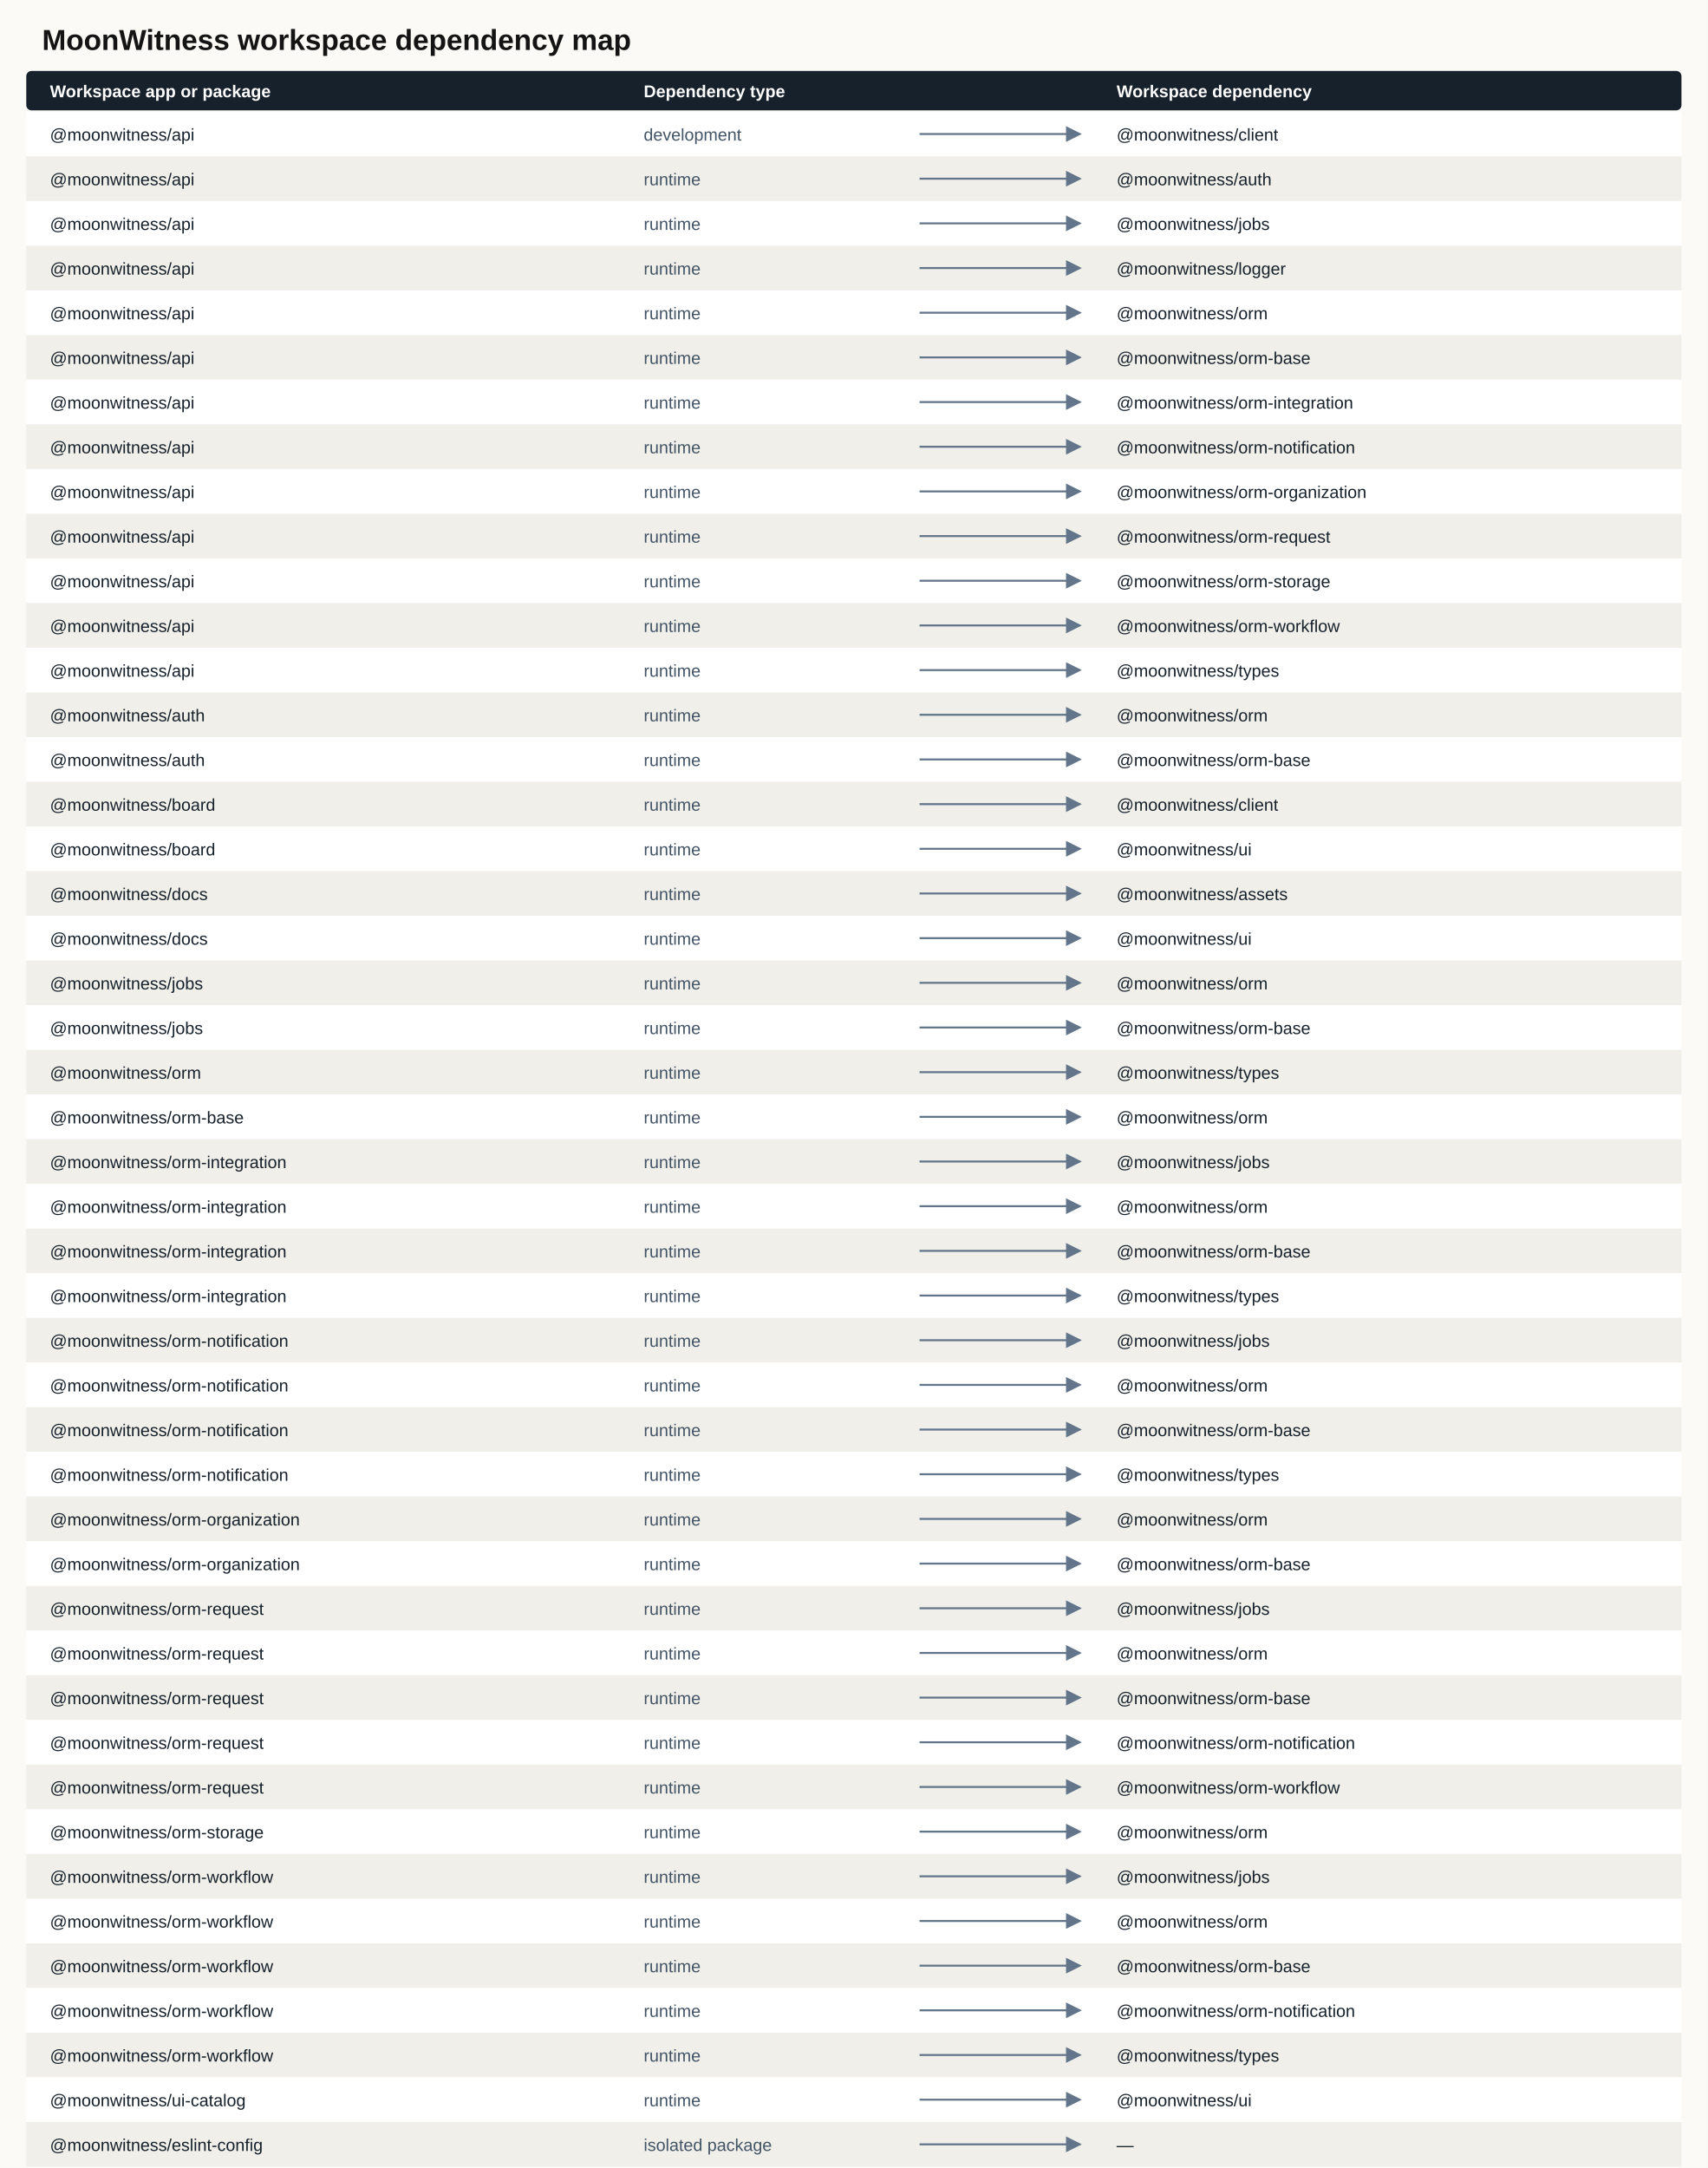
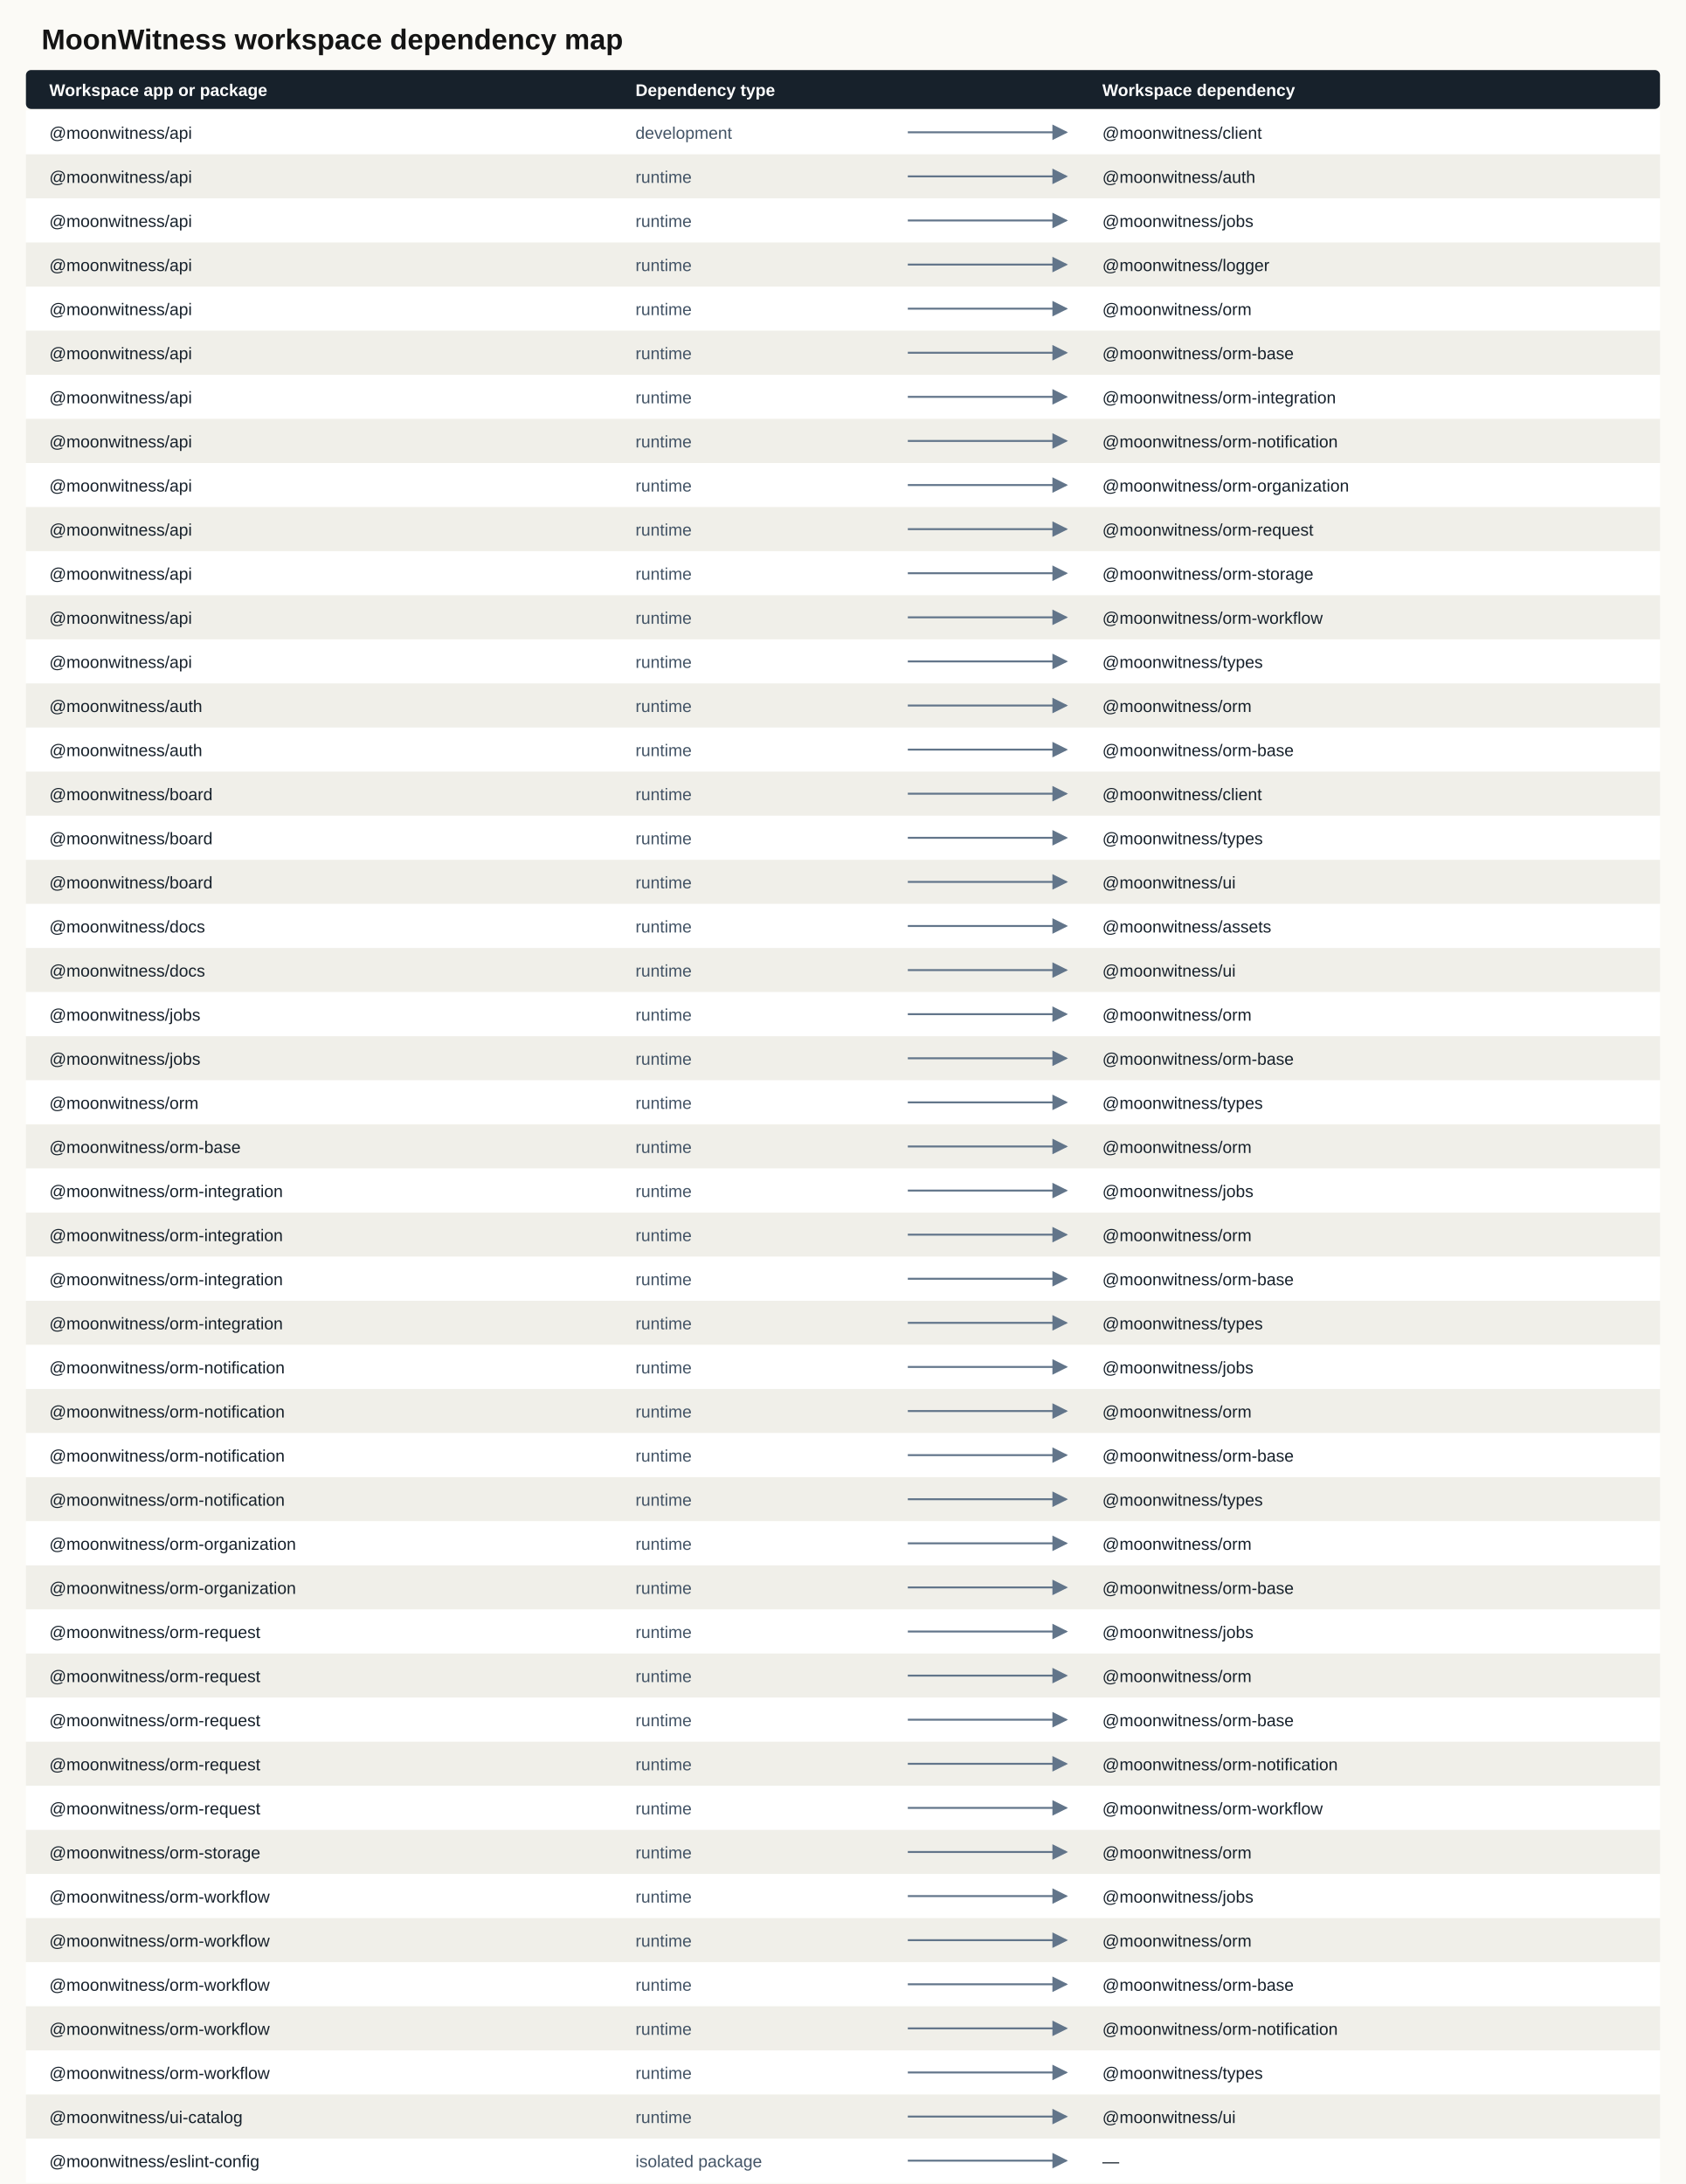
- <svg xmlns="http://www.w3.org/2000/svg" viewBox="0 0 1300 1650" role="img" aria-labelledby="diagram-title diagram-description">
+ <svg xmlns="http://www.w3.org/2000/svg" viewBox="0 0 1300 1684" role="img" aria-labelledby="diagram-title diagram-description">
  <rect width="100%" height="100%" fill="#fbfaf6" />
  <text x="32" y="38" fill="#141414" font-family="Arial,sans-serif" font-size="22" font-weight="700">MoonWitness workspace dependency map</text>
  <defs>
    <marker id="arrow" markerWidth="8" markerHeight="8" refX="7" refY="4" orient="auto">
      <path d="M 0 0 L 8 4 L 0 8 z" fill="#62758a" />
    </marker>
  </defs>
  <rect x="20" y="54" width="1260" height="30" rx="4" fill="#17212b" />
  <text x="38" y="74" fill="#ffffff" font-family="Arial,sans-serif" font-size="13" font-weight="700">Workspace app or package</text>
  <text x="490" y="74" fill="#ffffff" font-family="Arial,sans-serif" font-size="13" font-weight="700">Dependency type</text>
  <text x="850" y="74" fill="#ffffff" font-family="Arial,sans-serif" font-size="13" font-weight="700">Workspace dependency</text>
  <g>
    <rect x="20" y="85" width="1260" height="34" fill="#ffffff" />
    <text x="38" y="107" fill="#17212b" font-family="Arial,sans-serif" font-size="13">@moonwitness/api</text>
    <text x="490" y="107" fill="#435466" font-family="Arial,sans-serif" font-size="13">development</text>
    <path d="M 700 102 H 822" fill="none" stroke="#62758a" stroke-width="1.5" marker-end="url(#arrow)" />
    <text x="850" y="107" fill="#17212b" font-family="Arial,sans-serif" font-size="13">@moonwitness/client</text>
  </g>
  <g>
    <rect x="20" y="119" width="1260" height="34" fill="#f0efe9" />
    <text x="38" y="141" fill="#17212b" font-family="Arial,sans-serif" font-size="13">@moonwitness/api</text>
    <text x="490" y="141" fill="#435466" font-family="Arial,sans-serif" font-size="13">runtime</text>
    <path d="M 700 136 H 822" fill="none" stroke="#62758a" stroke-width="1.5" marker-end="url(#arrow)" />
    <text x="850" y="141" fill="#17212b" font-family="Arial,sans-serif" font-size="13">@moonwitness/auth</text>
  </g>
  <g>
    <rect x="20" y="153" width="1260" height="34" fill="#ffffff" />
    <text x="38" y="175" fill="#17212b" font-family="Arial,sans-serif" font-size="13">@moonwitness/api</text>
    <text x="490" y="175" fill="#435466" font-family="Arial,sans-serif" font-size="13">runtime</text>
    <path d="M 700 170 H 822" fill="none" stroke="#62758a" stroke-width="1.5" marker-end="url(#arrow)" />
    <text x="850" y="175" fill="#17212b" font-family="Arial,sans-serif" font-size="13">@moonwitness/jobs</text>
  </g>
  <g>
    <rect x="20" y="187" width="1260" height="34" fill="#f0efe9" />
    <text x="38" y="209" fill="#17212b" font-family="Arial,sans-serif" font-size="13">@moonwitness/api</text>
    <text x="490" y="209" fill="#435466" font-family="Arial,sans-serif" font-size="13">runtime</text>
    <path d="M 700 204 H 822" fill="none" stroke="#62758a" stroke-width="1.5" marker-end="url(#arrow)" />
    <text x="850" y="209" fill="#17212b" font-family="Arial,sans-serif" font-size="13">@moonwitness/logger</text>
  </g>
  <g>
    <rect x="20" y="221" width="1260" height="34" fill="#ffffff" />
    <text x="38" y="243" fill="#17212b" font-family="Arial,sans-serif" font-size="13">@moonwitness/api</text>
    <text x="490" y="243" fill="#435466" font-family="Arial,sans-serif" font-size="13">runtime</text>
    <path d="M 700 238 H 822" fill="none" stroke="#62758a" stroke-width="1.5" marker-end="url(#arrow)" />
    <text x="850" y="243" fill="#17212b" font-family="Arial,sans-serif" font-size="13">@moonwitness/orm</text>
  </g>
  <g>
    <rect x="20" y="255" width="1260" height="34" fill="#f0efe9" />
    <text x="38" y="277" fill="#17212b" font-family="Arial,sans-serif" font-size="13">@moonwitness/api</text>
    <text x="490" y="277" fill="#435466" font-family="Arial,sans-serif" font-size="13">runtime</text>
    <path d="M 700 272 H 822" fill="none" stroke="#62758a" stroke-width="1.5" marker-end="url(#arrow)" />
    <text x="850" y="277" fill="#17212b" font-family="Arial,sans-serif" font-size="13">@moonwitness/orm-base</text>
  </g>
  <g>
    <rect x="20" y="289" width="1260" height="34" fill="#ffffff" />
    <text x="38" y="311" fill="#17212b" font-family="Arial,sans-serif" font-size="13">@moonwitness/api</text>
    <text x="490" y="311" fill="#435466" font-family="Arial,sans-serif" font-size="13">runtime</text>
    <path d="M 700 306 H 822" fill="none" stroke="#62758a" stroke-width="1.5" marker-end="url(#arrow)" />
    <text x="850" y="311" fill="#17212b" font-family="Arial,sans-serif" font-size="13">@moonwitness/orm-integration</text>
  </g>
  <g>
    <rect x="20" y="323" width="1260" height="34" fill="#f0efe9" />
    <text x="38" y="345" fill="#17212b" font-family="Arial,sans-serif" font-size="13">@moonwitness/api</text>
    <text x="490" y="345" fill="#435466" font-family="Arial,sans-serif" font-size="13">runtime</text>
    <path d="M 700 340 H 822" fill="none" stroke="#62758a" stroke-width="1.5" marker-end="url(#arrow)" />
    <text x="850" y="345" fill="#17212b" font-family="Arial,sans-serif" font-size="13">@moonwitness/orm-notification</text>
  </g>
  <g>
    <rect x="20" y="357" width="1260" height="34" fill="#ffffff" />
    <text x="38" y="379" fill="#17212b" font-family="Arial,sans-serif" font-size="13">@moonwitness/api</text>
    <text x="490" y="379" fill="#435466" font-family="Arial,sans-serif" font-size="13">runtime</text>
    <path d="M 700 374 H 822" fill="none" stroke="#62758a" stroke-width="1.5" marker-end="url(#arrow)" />
    <text x="850" y="379" fill="#17212b" font-family="Arial,sans-serif" font-size="13">@moonwitness/orm-organization</text>
  </g>
  <g>
    <rect x="20" y="391" width="1260" height="34" fill="#f0efe9" />
    <text x="38" y="413" fill="#17212b" font-family="Arial,sans-serif" font-size="13">@moonwitness/api</text>
    <text x="490" y="413" fill="#435466" font-family="Arial,sans-serif" font-size="13">runtime</text>
    <path d="M 700 408 H 822" fill="none" stroke="#62758a" stroke-width="1.5" marker-end="url(#arrow)" />
    <text x="850" y="413" fill="#17212b" font-family="Arial,sans-serif" font-size="13">@moonwitness/orm-request</text>
  </g>
  <g>
    <rect x="20" y="425" width="1260" height="34" fill="#ffffff" />
    <text x="38" y="447" fill="#17212b" font-family="Arial,sans-serif" font-size="13">@moonwitness/api</text>
    <text x="490" y="447" fill="#435466" font-family="Arial,sans-serif" font-size="13">runtime</text>
    <path d="M 700 442 H 822" fill="none" stroke="#62758a" stroke-width="1.5" marker-end="url(#arrow)" />
    <text x="850" y="447" fill="#17212b" font-family="Arial,sans-serif" font-size="13">@moonwitness/orm-storage</text>
  </g>
  <g>
    <rect x="20" y="459" width="1260" height="34" fill="#f0efe9" />
    <text x="38" y="481" fill="#17212b" font-family="Arial,sans-serif" font-size="13">@moonwitness/api</text>
    <text x="490" y="481" fill="#435466" font-family="Arial,sans-serif" font-size="13">runtime</text>
    <path d="M 700 476 H 822" fill="none" stroke="#62758a" stroke-width="1.5" marker-end="url(#arrow)" />
    <text x="850" y="481" fill="#17212b" font-family="Arial,sans-serif" font-size="13">@moonwitness/orm-workflow</text>
  </g>
  <g>
    <rect x="20" y="493" width="1260" height="34" fill="#ffffff" />
    <text x="38" y="515" fill="#17212b" font-family="Arial,sans-serif" font-size="13">@moonwitness/api</text>
    <text x="490" y="515" fill="#435466" font-family="Arial,sans-serif" font-size="13">runtime</text>
    <path d="M 700 510 H 822" fill="none" stroke="#62758a" stroke-width="1.5" marker-end="url(#arrow)" />
    <text x="850" y="515" fill="#17212b" font-family="Arial,sans-serif" font-size="13">@moonwitness/types</text>
  </g>
  <g>
    <rect x="20" y="527" width="1260" height="34" fill="#f0efe9" />
    <text x="38" y="549" fill="#17212b" font-family="Arial,sans-serif" font-size="13">@moonwitness/auth</text>
    <text x="490" y="549" fill="#435466" font-family="Arial,sans-serif" font-size="13">runtime</text>
    <path d="M 700 544 H 822" fill="none" stroke="#62758a" stroke-width="1.5" marker-end="url(#arrow)" />
    <text x="850" y="549" fill="#17212b" font-family="Arial,sans-serif" font-size="13">@moonwitness/orm</text>
  </g>
  <g>
    <rect x="20" y="561" width="1260" height="34" fill="#ffffff" />
    <text x="38" y="583" fill="#17212b" font-family="Arial,sans-serif" font-size="13">@moonwitness/auth</text>
    <text x="490" y="583" fill="#435466" font-family="Arial,sans-serif" font-size="13">runtime</text>
    <path d="M 700 578 H 822" fill="none" stroke="#62758a" stroke-width="1.5" marker-end="url(#arrow)" />
    <text x="850" y="583" fill="#17212b" font-family="Arial,sans-serif" font-size="13">@moonwitness/orm-base</text>
  </g>
  <g>
    <rect x="20" y="595" width="1260" height="34" fill="#f0efe9" />
    <text x="38" y="617" fill="#17212b" font-family="Arial,sans-serif" font-size="13">@moonwitness/board</text>
    <text x="490" y="617" fill="#435466" font-family="Arial,sans-serif" font-size="13">runtime</text>
    <path d="M 700 612 H 822" fill="none" stroke="#62758a" stroke-width="1.5" marker-end="url(#arrow)" />
    <text x="850" y="617" fill="#17212b" font-family="Arial,sans-serif" font-size="13">@moonwitness/client</text>
  </g>
  <g>
    <rect x="20" y="629" width="1260" height="34" fill="#ffffff" />
    <text x="38" y="651" fill="#17212b" font-family="Arial,sans-serif" font-size="13">@moonwitness/board</text>
    <text x="490" y="651" fill="#435466" font-family="Arial,sans-serif" font-size="13">runtime</text>
    <path d="M 700 646 H 822" fill="none" stroke="#62758a" stroke-width="1.5" marker-end="url(#arrow)" />
-     <text x="850" y="651" fill="#17212b" font-family="Arial,sans-serif" font-size="13">@moonwitness/ui</text>
+     <text x="850" y="651" fill="#17212b" font-family="Arial,sans-serif" font-size="13">@moonwitness/types</text>
  </g>
  <g>
    <rect x="20" y="663" width="1260" height="34" fill="#f0efe9" />
-     <text x="38" y="685" fill="#17212b" font-family="Arial,sans-serif" font-size="13">@moonwitness/docs</text>
+     <text x="38" y="685" fill="#17212b" font-family="Arial,sans-serif" font-size="13">@moonwitness/board</text>
    <text x="490" y="685" fill="#435466" font-family="Arial,sans-serif" font-size="13">runtime</text>
    <path d="M 700 680 H 822" fill="none" stroke="#62758a" stroke-width="1.5" marker-end="url(#arrow)" />
-     <text x="850" y="685" fill="#17212b" font-family="Arial,sans-serif" font-size="13">@moonwitness/assets</text>
+     <text x="850" y="685" fill="#17212b" font-family="Arial,sans-serif" font-size="13">@moonwitness/ui</text>
  </g>
  <g>
    <rect x="20" y="697" width="1260" height="34" fill="#ffffff" />
    <text x="38" y="719" fill="#17212b" font-family="Arial,sans-serif" font-size="13">@moonwitness/docs</text>
    <text x="490" y="719" fill="#435466" font-family="Arial,sans-serif" font-size="13">runtime</text>
    <path d="M 700 714 H 822" fill="none" stroke="#62758a" stroke-width="1.5" marker-end="url(#arrow)" />
-     <text x="850" y="719" fill="#17212b" font-family="Arial,sans-serif" font-size="13">@moonwitness/ui</text>
+     <text x="850" y="719" fill="#17212b" font-family="Arial,sans-serif" font-size="13">@moonwitness/assets</text>
  </g>
  <g>
    <rect x="20" y="731" width="1260" height="34" fill="#f0efe9" />
-     <text x="38" y="753" fill="#17212b" font-family="Arial,sans-serif" font-size="13">@moonwitness/jobs</text>
+     <text x="38" y="753" fill="#17212b" font-family="Arial,sans-serif" font-size="13">@moonwitness/docs</text>
    <text x="490" y="753" fill="#435466" font-family="Arial,sans-serif" font-size="13">runtime</text>
    <path d="M 700 748 H 822" fill="none" stroke="#62758a" stroke-width="1.5" marker-end="url(#arrow)" />
-     <text x="850" y="753" fill="#17212b" font-family="Arial,sans-serif" font-size="13">@moonwitness/orm</text>
+     <text x="850" y="753" fill="#17212b" font-family="Arial,sans-serif" font-size="13">@moonwitness/ui</text>
  </g>
  <g>
    <rect x="20" y="765" width="1260" height="34" fill="#ffffff" />
    <text x="38" y="787" fill="#17212b" font-family="Arial,sans-serif" font-size="13">@moonwitness/jobs</text>
    <text x="490" y="787" fill="#435466" font-family="Arial,sans-serif" font-size="13">runtime</text>
    <path d="M 700 782 H 822" fill="none" stroke="#62758a" stroke-width="1.5" marker-end="url(#arrow)" />
-     <text x="850" y="787" fill="#17212b" font-family="Arial,sans-serif" font-size="13">@moonwitness/orm-base</text>
+     <text x="850" y="787" fill="#17212b" font-family="Arial,sans-serif" font-size="13">@moonwitness/orm</text>
  </g>
  <g>
    <rect x="20" y="799" width="1260" height="34" fill="#f0efe9" />
-     <text x="38" y="821" fill="#17212b" font-family="Arial,sans-serif" font-size="13">@moonwitness/orm</text>
+     <text x="38" y="821" fill="#17212b" font-family="Arial,sans-serif" font-size="13">@moonwitness/jobs</text>
    <text x="490" y="821" fill="#435466" font-family="Arial,sans-serif" font-size="13">runtime</text>
    <path d="M 700 816 H 822" fill="none" stroke="#62758a" stroke-width="1.5" marker-end="url(#arrow)" />
-     <text x="850" y="821" fill="#17212b" font-family="Arial,sans-serif" font-size="13">@moonwitness/types</text>
+     <text x="850" y="821" fill="#17212b" font-family="Arial,sans-serif" font-size="13">@moonwitness/orm-base</text>
  </g>
  <g>
    <rect x="20" y="833" width="1260" height="34" fill="#ffffff" />
-     <text x="38" y="855" fill="#17212b" font-family="Arial,sans-serif" font-size="13">@moonwitness/orm-base</text>
+     <text x="38" y="855" fill="#17212b" font-family="Arial,sans-serif" font-size="13">@moonwitness/orm</text>
    <text x="490" y="855" fill="#435466" font-family="Arial,sans-serif" font-size="13">runtime</text>
    <path d="M 700 850 H 822" fill="none" stroke="#62758a" stroke-width="1.5" marker-end="url(#arrow)" />
-     <text x="850" y="855" fill="#17212b" font-family="Arial,sans-serif" font-size="13">@moonwitness/orm</text>
+     <text x="850" y="855" fill="#17212b" font-family="Arial,sans-serif" font-size="13">@moonwitness/types</text>
  </g>
  <g>
    <rect x="20" y="867" width="1260" height="34" fill="#f0efe9" />
-     <text x="38" y="889" fill="#17212b" font-family="Arial,sans-serif" font-size="13">@moonwitness/orm-integration</text>
+     <text x="38" y="889" fill="#17212b" font-family="Arial,sans-serif" font-size="13">@moonwitness/orm-base</text>
    <text x="490" y="889" fill="#435466" font-family="Arial,sans-serif" font-size="13">runtime</text>
    <path d="M 700 884 H 822" fill="none" stroke="#62758a" stroke-width="1.5" marker-end="url(#arrow)" />
-     <text x="850" y="889" fill="#17212b" font-family="Arial,sans-serif" font-size="13">@moonwitness/jobs</text>
+     <text x="850" y="889" fill="#17212b" font-family="Arial,sans-serif" font-size="13">@moonwitness/orm</text>
  </g>
  <g>
    <rect x="20" y="901" width="1260" height="34" fill="#ffffff" />
    <text x="38" y="923" fill="#17212b" font-family="Arial,sans-serif" font-size="13">@moonwitness/orm-integration</text>
    <text x="490" y="923" fill="#435466" font-family="Arial,sans-serif" font-size="13">runtime</text>
    <path d="M 700 918 H 822" fill="none" stroke="#62758a" stroke-width="1.5" marker-end="url(#arrow)" />
-     <text x="850" y="923" fill="#17212b" font-family="Arial,sans-serif" font-size="13">@moonwitness/orm</text>
+     <text x="850" y="923" fill="#17212b" font-family="Arial,sans-serif" font-size="13">@moonwitness/jobs</text>
  </g>
  <g>
    <rect x="20" y="935" width="1260" height="34" fill="#f0efe9" />
    <text x="38" y="957" fill="#17212b" font-family="Arial,sans-serif" font-size="13">@moonwitness/orm-integration</text>
    <text x="490" y="957" fill="#435466" font-family="Arial,sans-serif" font-size="13">runtime</text>
    <path d="M 700 952 H 822" fill="none" stroke="#62758a" stroke-width="1.5" marker-end="url(#arrow)" />
-     <text x="850" y="957" fill="#17212b" font-family="Arial,sans-serif" font-size="13">@moonwitness/orm-base</text>
+     <text x="850" y="957" fill="#17212b" font-family="Arial,sans-serif" font-size="13">@moonwitness/orm</text>
  </g>
  <g>
    <rect x="20" y="969" width="1260" height="34" fill="#ffffff" />
    <text x="38" y="991" fill="#17212b" font-family="Arial,sans-serif" font-size="13">@moonwitness/orm-integration</text>
    <text x="490" y="991" fill="#435466" font-family="Arial,sans-serif" font-size="13">runtime</text>
    <path d="M 700 986 H 822" fill="none" stroke="#62758a" stroke-width="1.5" marker-end="url(#arrow)" />
-     <text x="850" y="991" fill="#17212b" font-family="Arial,sans-serif" font-size="13">@moonwitness/types</text>
+     <text x="850" y="991" fill="#17212b" font-family="Arial,sans-serif" font-size="13">@moonwitness/orm-base</text>
  </g>
  <g>
    <rect x="20" y="1003" width="1260" height="34" fill="#f0efe9" />
-     <text x="38" y="1025" fill="#17212b" font-family="Arial,sans-serif" font-size="13">@moonwitness/orm-notification</text>
+     <text x="38" y="1025" fill="#17212b" font-family="Arial,sans-serif" font-size="13">@moonwitness/orm-integration</text>
    <text x="490" y="1025" fill="#435466" font-family="Arial,sans-serif" font-size="13">runtime</text>
    <path d="M 700 1020 H 822" fill="none" stroke="#62758a" stroke-width="1.5" marker-end="url(#arrow)" />
-     <text x="850" y="1025" fill="#17212b" font-family="Arial,sans-serif" font-size="13">@moonwitness/jobs</text>
+     <text x="850" y="1025" fill="#17212b" font-family="Arial,sans-serif" font-size="13">@moonwitness/types</text>
  </g>
  <g>
    <rect x="20" y="1037" width="1260" height="34" fill="#ffffff" />
    <text x="38" y="1059" fill="#17212b" font-family="Arial,sans-serif" font-size="13">@moonwitness/orm-notification</text>
    <text x="490" y="1059" fill="#435466" font-family="Arial,sans-serif" font-size="13">runtime</text>
    <path d="M 700 1054 H 822" fill="none" stroke="#62758a" stroke-width="1.5" marker-end="url(#arrow)" />
-     <text x="850" y="1059" fill="#17212b" font-family="Arial,sans-serif" font-size="13">@moonwitness/orm</text>
+     <text x="850" y="1059" fill="#17212b" font-family="Arial,sans-serif" font-size="13">@moonwitness/jobs</text>
  </g>
  <g>
    <rect x="20" y="1071" width="1260" height="34" fill="#f0efe9" />
    <text x="38" y="1093" fill="#17212b" font-family="Arial,sans-serif" font-size="13">@moonwitness/orm-notification</text>
    <text x="490" y="1093" fill="#435466" font-family="Arial,sans-serif" font-size="13">runtime</text>
    <path d="M 700 1088 H 822" fill="none" stroke="#62758a" stroke-width="1.5" marker-end="url(#arrow)" />
-     <text x="850" y="1093" fill="#17212b" font-family="Arial,sans-serif" font-size="13">@moonwitness/orm-base</text>
+     <text x="850" y="1093" fill="#17212b" font-family="Arial,sans-serif" font-size="13">@moonwitness/orm</text>
  </g>
  <g>
    <rect x="20" y="1105" width="1260" height="34" fill="#ffffff" />
    <text x="38" y="1127" fill="#17212b" font-family="Arial,sans-serif" font-size="13">@moonwitness/orm-notification</text>
    <text x="490" y="1127" fill="#435466" font-family="Arial,sans-serif" font-size="13">runtime</text>
    <path d="M 700 1122 H 822" fill="none" stroke="#62758a" stroke-width="1.5" marker-end="url(#arrow)" />
-     <text x="850" y="1127" fill="#17212b" font-family="Arial,sans-serif" font-size="13">@moonwitness/types</text>
+     <text x="850" y="1127" fill="#17212b" font-family="Arial,sans-serif" font-size="13">@moonwitness/orm-base</text>
  </g>
  <g>
    <rect x="20" y="1139" width="1260" height="34" fill="#f0efe9" />
-     <text x="38" y="1161" fill="#17212b" font-family="Arial,sans-serif" font-size="13">@moonwitness/orm-organization</text>
+     <text x="38" y="1161" fill="#17212b" font-family="Arial,sans-serif" font-size="13">@moonwitness/orm-notification</text>
    <text x="490" y="1161" fill="#435466" font-family="Arial,sans-serif" font-size="13">runtime</text>
    <path d="M 700 1156 H 822" fill="none" stroke="#62758a" stroke-width="1.5" marker-end="url(#arrow)" />
-     <text x="850" y="1161" fill="#17212b" font-family="Arial,sans-serif" font-size="13">@moonwitness/orm</text>
+     <text x="850" y="1161" fill="#17212b" font-family="Arial,sans-serif" font-size="13">@moonwitness/types</text>
  </g>
  <g>
    <rect x="20" y="1173" width="1260" height="34" fill="#ffffff" />
    <text x="38" y="1195" fill="#17212b" font-family="Arial,sans-serif" font-size="13">@moonwitness/orm-organization</text>
    <text x="490" y="1195" fill="#435466" font-family="Arial,sans-serif" font-size="13">runtime</text>
    <path d="M 700 1190 H 822" fill="none" stroke="#62758a" stroke-width="1.5" marker-end="url(#arrow)" />
-     <text x="850" y="1195" fill="#17212b" font-family="Arial,sans-serif" font-size="13">@moonwitness/orm-base</text>
+     <text x="850" y="1195" fill="#17212b" font-family="Arial,sans-serif" font-size="13">@moonwitness/orm</text>
  </g>
  <g>
    <rect x="20" y="1207" width="1260" height="34" fill="#f0efe9" />
-     <text x="38" y="1229" fill="#17212b" font-family="Arial,sans-serif" font-size="13">@moonwitness/orm-request</text>
+     <text x="38" y="1229" fill="#17212b" font-family="Arial,sans-serif" font-size="13">@moonwitness/orm-organization</text>
    <text x="490" y="1229" fill="#435466" font-family="Arial,sans-serif" font-size="13">runtime</text>
    <path d="M 700 1224 H 822" fill="none" stroke="#62758a" stroke-width="1.5" marker-end="url(#arrow)" />
-     <text x="850" y="1229" fill="#17212b" font-family="Arial,sans-serif" font-size="13">@moonwitness/jobs</text>
+     <text x="850" y="1229" fill="#17212b" font-family="Arial,sans-serif" font-size="13">@moonwitness/orm-base</text>
  </g>
  <g>
    <rect x="20" y="1241" width="1260" height="34" fill="#ffffff" />
    <text x="38" y="1263" fill="#17212b" font-family="Arial,sans-serif" font-size="13">@moonwitness/orm-request</text>
    <text x="490" y="1263" fill="#435466" font-family="Arial,sans-serif" font-size="13">runtime</text>
    <path d="M 700 1258 H 822" fill="none" stroke="#62758a" stroke-width="1.5" marker-end="url(#arrow)" />
-     <text x="850" y="1263" fill="#17212b" font-family="Arial,sans-serif" font-size="13">@moonwitness/orm</text>
+     <text x="850" y="1263" fill="#17212b" font-family="Arial,sans-serif" font-size="13">@moonwitness/jobs</text>
  </g>
  <g>
    <rect x="20" y="1275" width="1260" height="34" fill="#f0efe9" />
    <text x="38" y="1297" fill="#17212b" font-family="Arial,sans-serif" font-size="13">@moonwitness/orm-request</text>
    <text x="490" y="1297" fill="#435466" font-family="Arial,sans-serif" font-size="13">runtime</text>
    <path d="M 700 1292 H 822" fill="none" stroke="#62758a" stroke-width="1.5" marker-end="url(#arrow)" />
-     <text x="850" y="1297" fill="#17212b" font-family="Arial,sans-serif" font-size="13">@moonwitness/orm-base</text>
+     <text x="850" y="1297" fill="#17212b" font-family="Arial,sans-serif" font-size="13">@moonwitness/orm</text>
  </g>
  <g>
    <rect x="20" y="1309" width="1260" height="34" fill="#ffffff" />
    <text x="38" y="1331" fill="#17212b" font-family="Arial,sans-serif" font-size="13">@moonwitness/orm-request</text>
    <text x="490" y="1331" fill="#435466" font-family="Arial,sans-serif" font-size="13">runtime</text>
    <path d="M 700 1326 H 822" fill="none" stroke="#62758a" stroke-width="1.5" marker-end="url(#arrow)" />
-     <text x="850" y="1331" fill="#17212b" font-family="Arial,sans-serif" font-size="13">@moonwitness/orm-notification</text>
+     <text x="850" y="1331" fill="#17212b" font-family="Arial,sans-serif" font-size="13">@moonwitness/orm-base</text>
  </g>
  <g>
    <rect x="20" y="1343" width="1260" height="34" fill="#f0efe9" />
    <text x="38" y="1365" fill="#17212b" font-family="Arial,sans-serif" font-size="13">@moonwitness/orm-request</text>
    <text x="490" y="1365" fill="#435466" font-family="Arial,sans-serif" font-size="13">runtime</text>
    <path d="M 700 1360 H 822" fill="none" stroke="#62758a" stroke-width="1.5" marker-end="url(#arrow)" />
-     <text x="850" y="1365" fill="#17212b" font-family="Arial,sans-serif" font-size="13">@moonwitness/orm-workflow</text>
+     <text x="850" y="1365" fill="#17212b" font-family="Arial,sans-serif" font-size="13">@moonwitness/orm-notification</text>
  </g>
  <g>
    <rect x="20" y="1377" width="1260" height="34" fill="#ffffff" />
-     <text x="38" y="1399" fill="#17212b" font-family="Arial,sans-serif" font-size="13">@moonwitness/orm-storage</text>
+     <text x="38" y="1399" fill="#17212b" font-family="Arial,sans-serif" font-size="13">@moonwitness/orm-request</text>
    <text x="490" y="1399" fill="#435466" font-family="Arial,sans-serif" font-size="13">runtime</text>
    <path d="M 700 1394 H 822" fill="none" stroke="#62758a" stroke-width="1.5" marker-end="url(#arrow)" />
-     <text x="850" y="1399" fill="#17212b" font-family="Arial,sans-serif" font-size="13">@moonwitness/orm</text>
+     <text x="850" y="1399" fill="#17212b" font-family="Arial,sans-serif" font-size="13">@moonwitness/orm-workflow</text>
  </g>
  <g>
    <rect x="20" y="1411" width="1260" height="34" fill="#f0efe9" />
-     <text x="38" y="1433" fill="#17212b" font-family="Arial,sans-serif" font-size="13">@moonwitness/orm-workflow</text>
+     <text x="38" y="1433" fill="#17212b" font-family="Arial,sans-serif" font-size="13">@moonwitness/orm-storage</text>
    <text x="490" y="1433" fill="#435466" font-family="Arial,sans-serif" font-size="13">runtime</text>
    <path d="M 700 1428 H 822" fill="none" stroke="#62758a" stroke-width="1.5" marker-end="url(#arrow)" />
-     <text x="850" y="1433" fill="#17212b" font-family="Arial,sans-serif" font-size="13">@moonwitness/jobs</text>
+     <text x="850" y="1433" fill="#17212b" font-family="Arial,sans-serif" font-size="13">@moonwitness/orm</text>
  </g>
  <g>
    <rect x="20" y="1445" width="1260" height="34" fill="#ffffff" />
    <text x="38" y="1467" fill="#17212b" font-family="Arial,sans-serif" font-size="13">@moonwitness/orm-workflow</text>
    <text x="490" y="1467" fill="#435466" font-family="Arial,sans-serif" font-size="13">runtime</text>
    <path d="M 700 1462 H 822" fill="none" stroke="#62758a" stroke-width="1.5" marker-end="url(#arrow)" />
-     <text x="850" y="1467" fill="#17212b" font-family="Arial,sans-serif" font-size="13">@moonwitness/orm</text>
+     <text x="850" y="1467" fill="#17212b" font-family="Arial,sans-serif" font-size="13">@moonwitness/jobs</text>
  </g>
  <g>
    <rect x="20" y="1479" width="1260" height="34" fill="#f0efe9" />
    <text x="38" y="1501" fill="#17212b" font-family="Arial,sans-serif" font-size="13">@moonwitness/orm-workflow</text>
    <text x="490" y="1501" fill="#435466" font-family="Arial,sans-serif" font-size="13">runtime</text>
    <path d="M 700 1496 H 822" fill="none" stroke="#62758a" stroke-width="1.5" marker-end="url(#arrow)" />
-     <text x="850" y="1501" fill="#17212b" font-family="Arial,sans-serif" font-size="13">@moonwitness/orm-base</text>
+     <text x="850" y="1501" fill="#17212b" font-family="Arial,sans-serif" font-size="13">@moonwitness/orm</text>
  </g>
  <g>
    <rect x="20" y="1513" width="1260" height="34" fill="#ffffff" />
    <text x="38" y="1535" fill="#17212b" font-family="Arial,sans-serif" font-size="13">@moonwitness/orm-workflow</text>
    <text x="490" y="1535" fill="#435466" font-family="Arial,sans-serif" font-size="13">runtime</text>
    <path d="M 700 1530 H 822" fill="none" stroke="#62758a" stroke-width="1.5" marker-end="url(#arrow)" />
-     <text x="850" y="1535" fill="#17212b" font-family="Arial,sans-serif" font-size="13">@moonwitness/orm-notification</text>
+     <text x="850" y="1535" fill="#17212b" font-family="Arial,sans-serif" font-size="13">@moonwitness/orm-base</text>
  </g>
  <g>
    <rect x="20" y="1547" width="1260" height="34" fill="#f0efe9" />
    <text x="38" y="1569" fill="#17212b" font-family="Arial,sans-serif" font-size="13">@moonwitness/orm-workflow</text>
    <text x="490" y="1569" fill="#435466" font-family="Arial,sans-serif" font-size="13">runtime</text>
    <path d="M 700 1564 H 822" fill="none" stroke="#62758a" stroke-width="1.5" marker-end="url(#arrow)" />
-     <text x="850" y="1569" fill="#17212b" font-family="Arial,sans-serif" font-size="13">@moonwitness/types</text>
+     <text x="850" y="1569" fill="#17212b" font-family="Arial,sans-serif" font-size="13">@moonwitness/orm-notification</text>
  </g>
  <g>
    <rect x="20" y="1581" width="1260" height="34" fill="#ffffff" />
-     <text x="38" y="1603" fill="#17212b" font-family="Arial,sans-serif" font-size="13">@moonwitness/ui-catalog</text>
+     <text x="38" y="1603" fill="#17212b" font-family="Arial,sans-serif" font-size="13">@moonwitness/orm-workflow</text>
    <text x="490" y="1603" fill="#435466" font-family="Arial,sans-serif" font-size="13">runtime</text>
    <path d="M 700 1598 H 822" fill="none" stroke="#62758a" stroke-width="1.5" marker-end="url(#arrow)" />
-     <text x="850" y="1603" fill="#17212b" font-family="Arial,sans-serif" font-size="13">@moonwitness/ui</text>
+     <text x="850" y="1603" fill="#17212b" font-family="Arial,sans-serif" font-size="13">@moonwitness/types</text>
  </g>
  <g>
    <rect x="20" y="1615" width="1260" height="34" fill="#f0efe9" />
-     <text x="38" y="1637" fill="#17212b" font-family="Arial,sans-serif" font-size="13">@moonwitness/eslint-config</text>
-     <text x="490" y="1637" fill="#435466" font-family="Arial,sans-serif" font-size="13">isolated package</text>
+     <text x="38" y="1637" fill="#17212b" font-family="Arial,sans-serif" font-size="13">@moonwitness/ui-catalog</text>
+     <text x="490" y="1637" fill="#435466" font-family="Arial,sans-serif" font-size="13">runtime</text>
    <path d="M 700 1632 H 822" fill="none" stroke="#62758a" stroke-width="1.5" marker-end="url(#arrow)" />
-     <text x="850" y="1637" fill="#17212b" font-family="Arial,sans-serif" font-size="13">—</text>
+     <text x="850" y="1637" fill="#17212b" font-family="Arial,sans-serif" font-size="13">@moonwitness/ui</text>
+   </g>
+   <g>
+     <rect x="20" y="1649" width="1260" height="34" fill="#ffffff" />
+     <text x="38" y="1671" fill="#17212b" font-family="Arial,sans-serif" font-size="13">@moonwitness/eslint-config</text>
+     <text x="490" y="1671" fill="#435466" font-family="Arial,sans-serif" font-size="13">isolated package</text>
+     <path d="M 700 1666 H 822" fill="none" stroke="#62758a" stroke-width="1.5" marker-end="url(#arrow)" />
+     <text x="850" y="1671" fill="#17212b" font-family="Arial,sans-serif" font-size="13">—</text>
  </g>
</svg>
